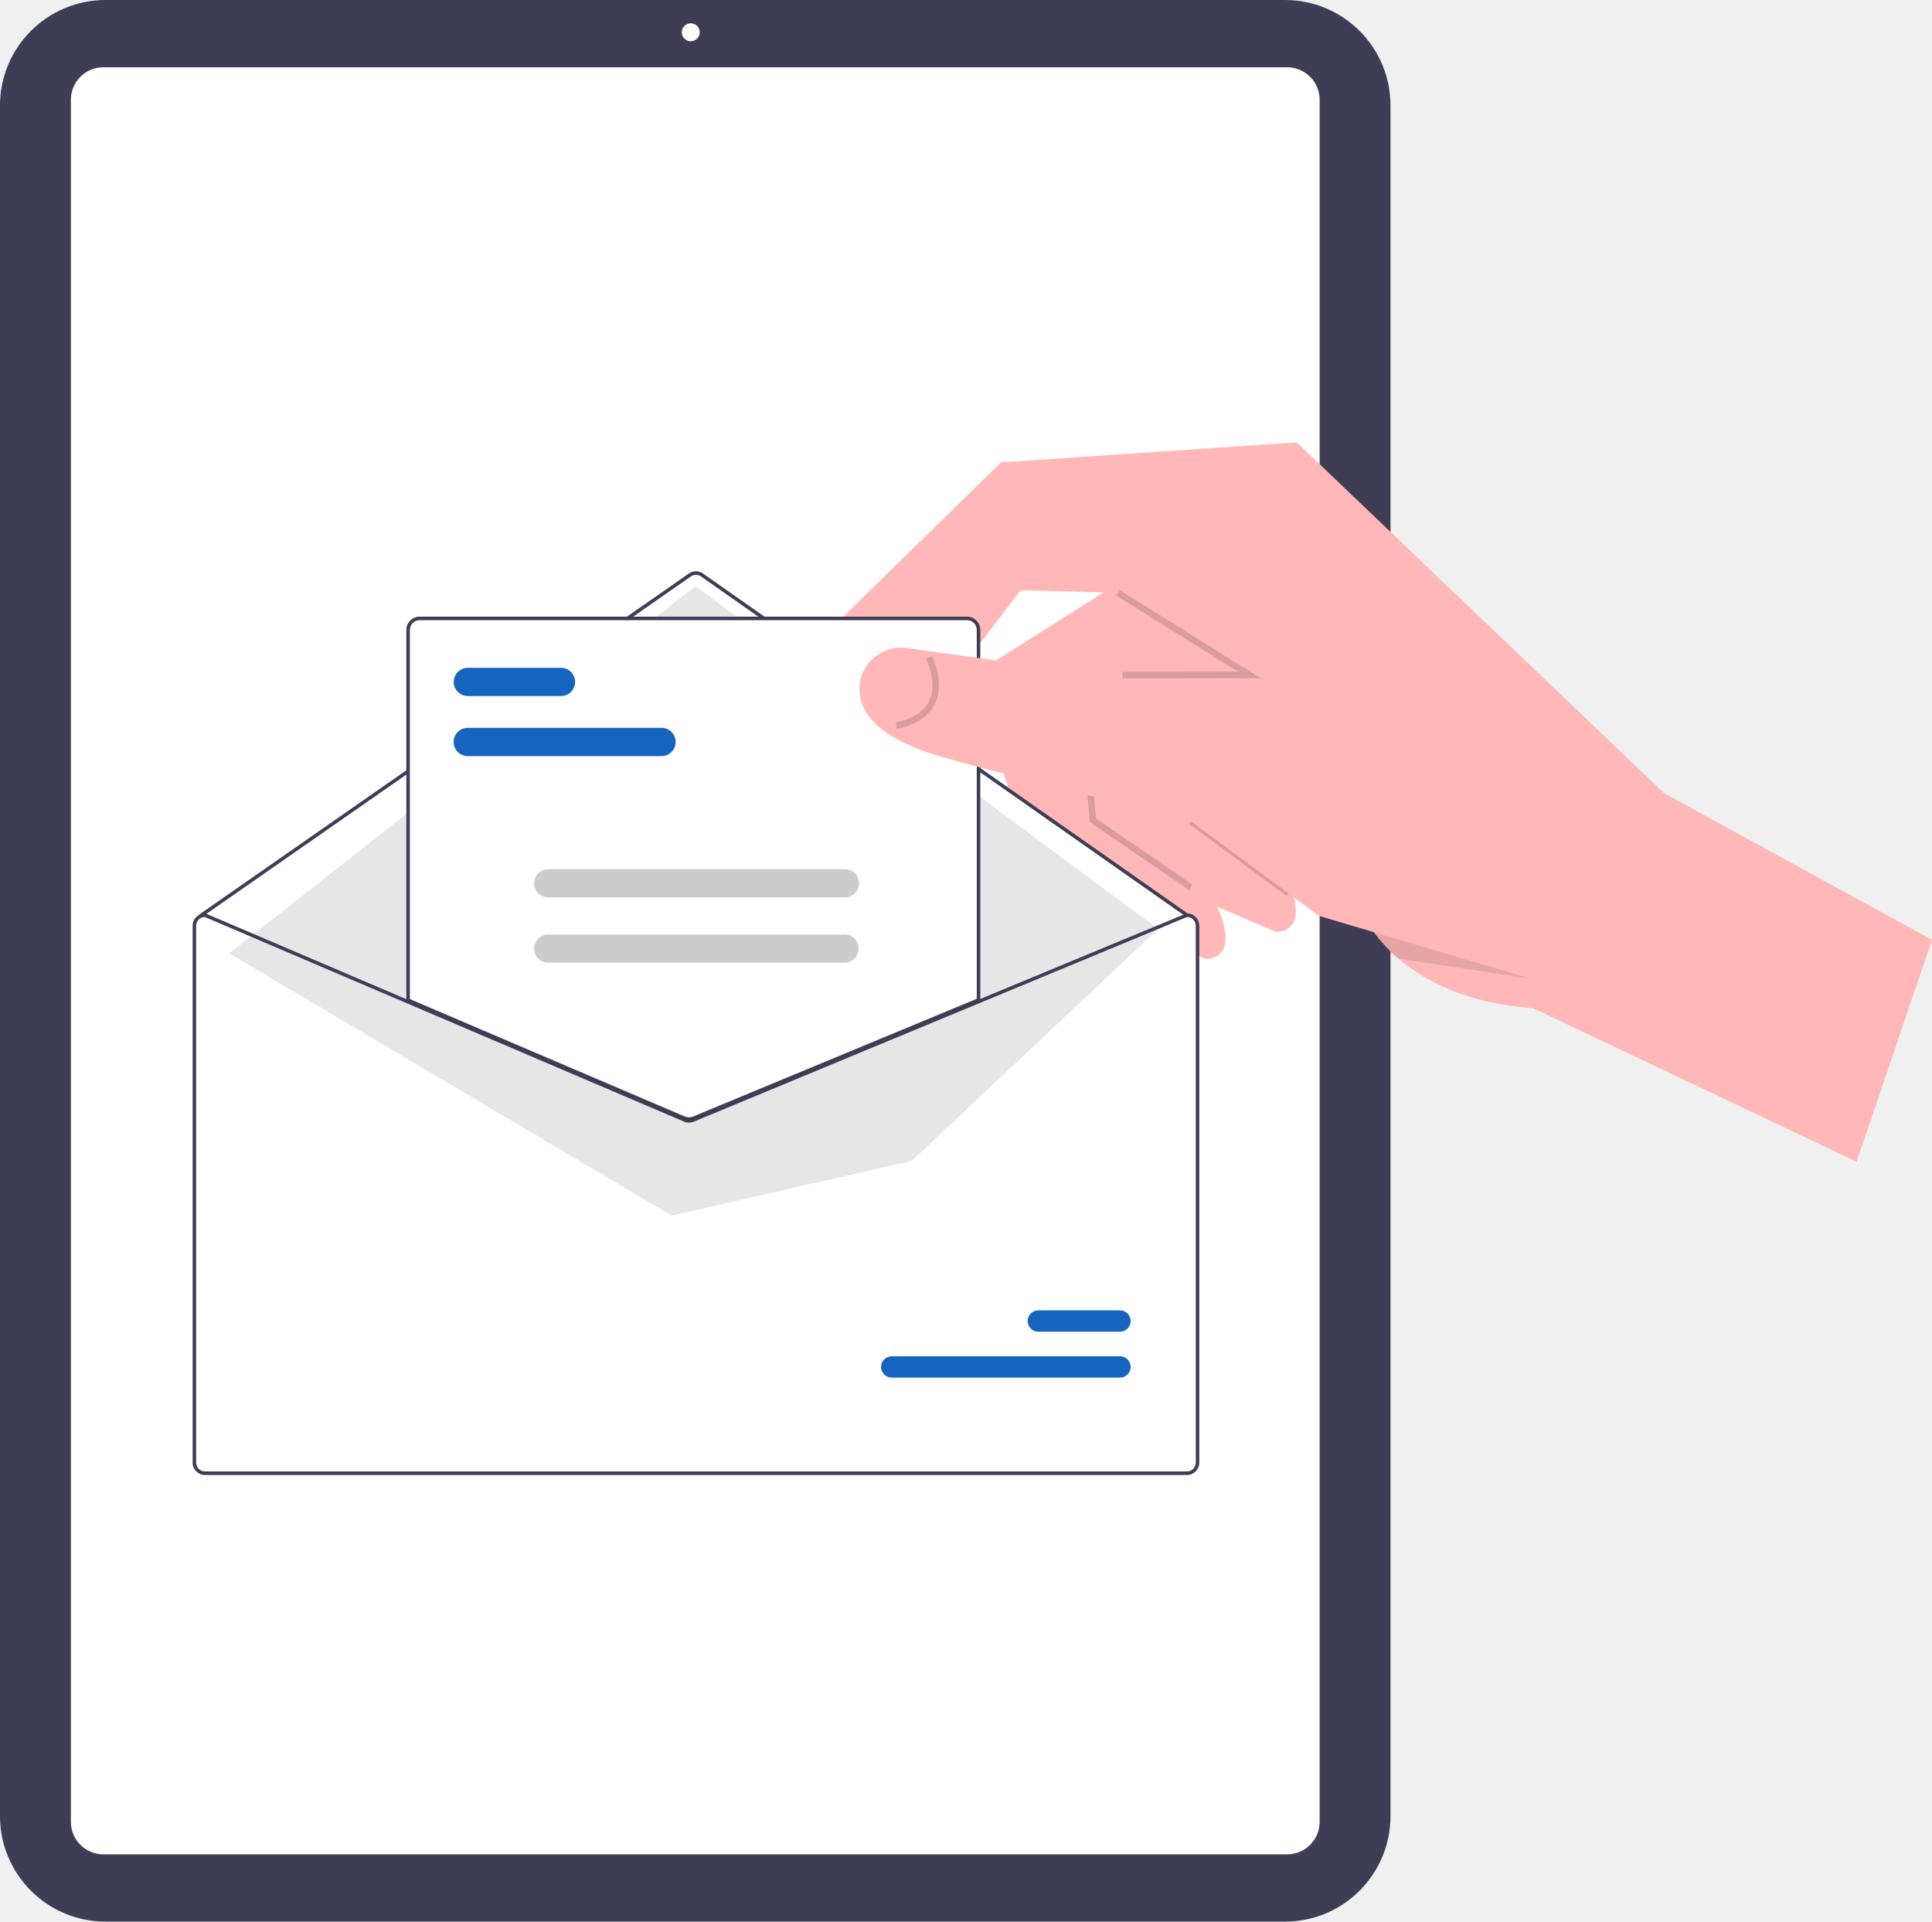
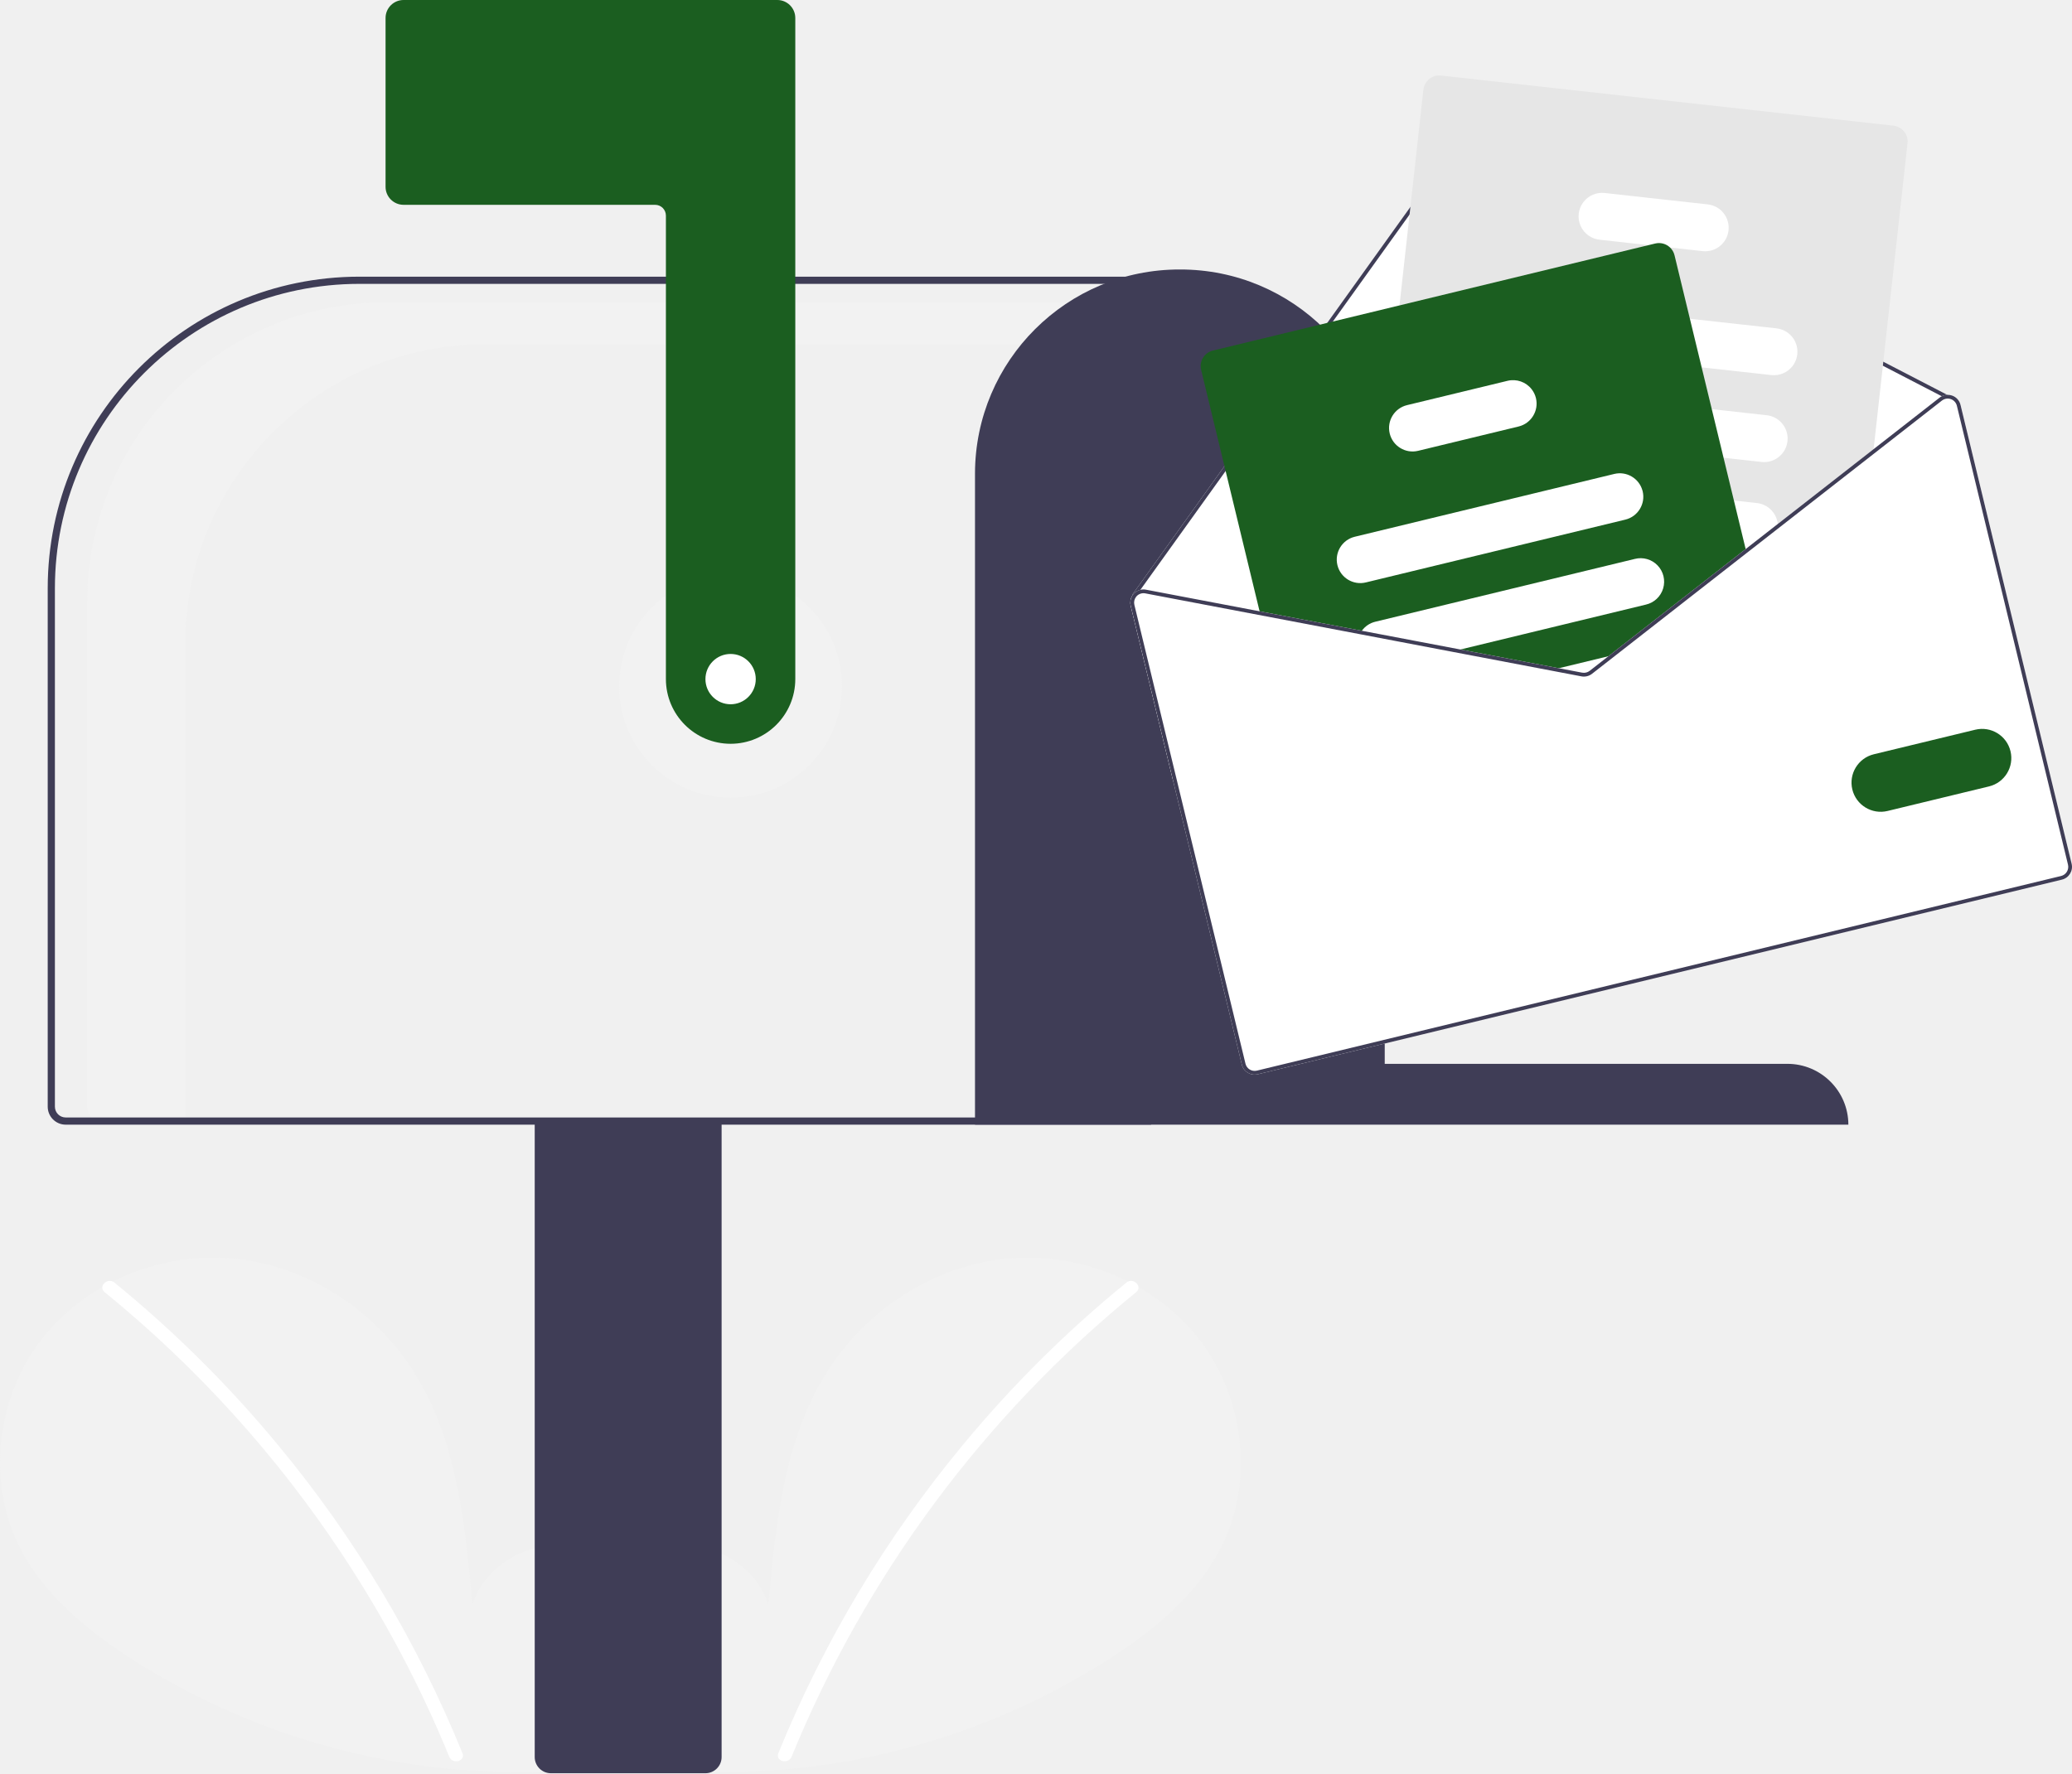
- <svg xmlns="http://www.w3.org/2000/svg" data-name="Layer 1" width="522.708" height="519.891" viewBox="0 0 522.708 519.891">
-   <path d="M686.32,709.945H367.177a28.563,28.563,0,0,1-28.531-28.531V218.586a28.563,28.563,0,0,1,28.531-28.531H686.32A28.563,28.563,0,0,1,714.851,218.586V681.414A28.563,28.563,0,0,1,686.32,709.945Z" transform="translate(-338.6462 -190.0546)" fill="#3f3d56" />
-   <path d="M686.882,691.742H366.615a8.805,8.805,0,0,1-8.795-8.795V217.053a8.805,8.805,0,0,1,8.795-8.795H686.882a8.805,8.805,0,0,1,8.795,8.795V682.947A8.805,8.805,0,0,1,686.882,691.742Z" transform="translate(-338.6462 -190.0546)" fill="#fff" />
-   <circle cx="186.889" cy="8.738" r="2.427" fill="#fff" />
-   <path d="M612.177,405.287l-10.602-31.754-.179-.552,44.649-28.203,2.374,3.199,12.435,16.745-4.545,13.543-11.748,34.991-.515,1.538,21.757,16.176c.862,1.59,1.579,3.04,2.161,4.373,6.495,14.8-3.119,14.129-3.119,14.129l-44.249-18.967Z" transform="translate(-338.6462 -190.0546)" fill="#ffb7b7" />
-   <path d="M635.602,411.198l-1.951-5.846-9.573-28.696-1.994-5.982-1.675-5.006,21.832-13.794,22.817-14.409,14.808,19.943-4.488,13.372-2.182,6.497L669.824,387.33l-6.767,20.152,21.757,16.176a42.206,42.206,0,0,1,3.872,9.15,14.066,14.066,0,0,1,.532,4.097,5.017,5.017,0,0,1-5.362,5.255L639.607,423.193Z" transform="translate(-338.6462 -190.0546)" fill="#ffb7b7" />
-   <polygon points="294.88 222.439 292.312 195.37 305.108 188.432 305.945 189.977 294.17 196.361 296.551 221.455 322.712 239.371 321.72 240.82 294.88 222.439" opacity="0.15" style="isolation:isolate" />
-   <rect x="673.238" y="405.634" width="1.756" height="32.825" transform="translate(-404.5667 523.3705) rotate(-53.54095)" opacity="0.15" style="isolation:isolate" />
-   <polygon points="321.218 248.065 188.403 154.698 54.232 247.195 186.402 303.007 321.218 248.065" fill="#fff" />
-   <path d="M564.774,358.87l44.723-43.728,79.987-5.404,99.427,94.944,72.443,39.645L840.945,504.343,753.508,462.838c-17.802-1.308-29.256-7.215-36.5-13.427a44.098,44.098,0,0,1-6.694-7.17,32.236,32.236,0,0,1-4.951-9.243L669.824,387.33l-7.327-9.424-4.745-6.099L642.24,351.876l-1.116-1.433-26.352-.698-13.715,18.005-9.633,12.635a21.417,21.417,0,0,1-4.597,12.213c-8.639,10.508-26.155,8.456-26.155,8.456Z" transform="translate(-338.6462 -190.0546)" fill="#ffb7b7" />
-   <path d="M393.39,437.164h.096l54.853,23.423,75.051,32.047a2.421,2.421,0,0,0,1.854.01l77.43-32.124L658.875,437.202l.086-.038h.096a3.348,3.348,0,0,1,3.345,3.345V585.765a3.348,3.348,0,0,1-3.345,3.345H393.39a3.348,3.348,0,0,1-3.345-3.345V440.509A3.348,3.348,0,0,1,393.39,437.164Z" transform="translate(-338.6462 -190.0546)" fill="#fff" />
-   <path d="M393.152,438.12a.476.476,0,0,0,.273-.086L525.569,346.005a2.396,2.396,0,0,1,2.737.005l131.193,92.024a.478.478,0,0,0,.549-.783L528.855,345.227a3.355,3.355,0,0,0-3.832-.006l-132.145,92.029a.478.478,0,0,0,.273.87Z" transform="translate(-338.6462 -190.0546)" fill="#3f3d56" />
-   <polygon points="313.356 251.327 188.162 158.543 62.019 257.929 181.712 328.885 246.695 314.073 313.356 251.327" fill="#e6e6e6" />
-   <path d="M579.856,562.766h61.849a2.89,2.89,0,0,0,.009-5.779H579.856a2.89,2.89,0,0,0-.009,5.779Z" transform="translate(-338.6462 -190.0546)" fill="#1565c0" />
-   <path d="M619.515,550.343h22.19a2.89,2.89,0,0,0,.009-5.779H619.515a2.89,2.89,0,0,0-.009,5.779Z" transform="translate(-338.6462 -190.0546)" fill="#1565c0" />
-   <path d="M525.048,493.061a3.614,3.614,0,0,0,1.371-.269l77.211-32.037V360.474a3.349,3.349,0,0,0-3.345-3.345H452.162a3.349,3.349,0,0,0-3.345,3.345V460.826l.145.062,74.673,31.889A3.639,3.639,0,0,0,525.048,493.061Z" transform="translate(-338.6462 -190.0546)" fill="#fff" />
-   <path d="M523.542,492.997,448.578,460.983V360.474a3.588,3.588,0,0,1,3.584-3.584H600.285a3.588,3.588,0,0,1,3.584,3.584v100.441l-77.359,32.099a3.885,3.885,0,0,1-2.968-.017ZM602.913,360.474a2.631,2.631,0,0,0-2.628-2.628H452.162a2.631,2.631,0,0,0-2.628,2.628V460.353l74.381,31.765a2.923,2.923,0,0,0,2.23.013l76.768-31.853Z" transform="translate(-338.6462 -190.0546)" fill="#3f3d56" />
-   <path d="M390.762,440.509V585.765a3.348,3.348,0,0,0,3.345,3.345H659.773a3.348,3.348,0,0,0,3.345-3.345V440.509a3.348,3.348,0,0,0-3.345-3.345h-.096l-.086.038-56.201,23.317-77.43,32.124a2.421,2.421,0,0,1-1.854-.01l-75.051-32.047L394.203,437.164h-.096A3.348,3.348,0,0,0,390.762,440.509Zm.956,0a2.397,2.397,0,0,1,2.293-2.389l55.045,23.504L523.729,493.513a3.402,3.402,0,0,0,2.599.014l77.062-31.976,56.473-23.432a2.394,2.394,0,0,1,2.298,2.389V585.765a2.39,2.39,0,0,1-2.389,2.389H394.107a2.39,2.39,0,0,1-2.389-2.389Z" transform="translate(-338.6462 -190.0546)" fill="#3f3d56" />
-   <path d="M465.129,394.615h52.56a3.823,3.823,0,0,0,0-7.645h-52.56a3.823,3.823,0,0,0,0,7.645Z" transform="translate(-338.6462 -190.0546)" fill="#1565c0" />
-   <path d="M465.16,378.369h25.324a3.823,3.823,0,0,0,0-7.645H465.16a3.823,3.823,0,0,0,0,7.645Z" transform="translate(-338.6462 -190.0546)" fill="#1565c0" />
-   <path d="M486.913,432.84h80.273a3.823,3.823,0,1,0,0-7.645H486.913a3.823,3.823,0,0,0,0,7.645Z" transform="translate(-338.6462 -190.0546)" fill="#ccc" />
-   <path d="M486.913,450.52h80.273a3.823,3.823,0,0,0,0-7.645H486.913a3.823,3.823,0,0,0,0,7.645Z" transform="translate(-338.6462 -190.0546)" fill="#ccc" />
-   <path d="M673.196,377.28l15.944-.922L752.843,454.867l-22.506-3.442-13.33-2.014a44.098,44.098,0,0,1-6.694-7.17l-14.811-4.397-6.816-5.036C689.114,434.444,673.196,377.28,673.196,377.28Z" transform="translate(-338.6462 -190.0546)" opacity="0.1" style="isolation:isolate" />
-   <path d="M571.283,374.782A11.249,11.249,0,0,1,584.061,365.386L601.057,367.75l21.027,2.926,16.25,2.259,19.418-1.127,17.626-1.025,10.413-.601L755.034,455.517l-59.532-17.674-6.816-5.036-29.843-22.042s-9.778-1.802-25.192-5.412c-2.293-.545-28.241-7.056-40.43-10.597-2.361-.688-4.48-1.407-6.394-2.157C573.237,387.249,570.518,380.391,571.283,374.782Z" transform="translate(-338.6462 -190.0546)" fill="#ffb7b7" />
-   <path d="M581.017,385.442c.061-.007,6.127-.763,8.716-5.205,1.744-2.993,1.569-7.023-.521-11.978l1.618-.682c2.319,5.498,2.458,10.06.413,13.557-3.042,5.202-9.743,6.022-10.027,6.054Z" transform="translate(-338.6462 -190.0546)" opacity="0.15" style="isolation:isolate" />
-   <polygon points="303.71 183.525 303.706 181.769 334.938 181.719 302.012 161.133 302.943 159.643 341.046 183.465 303.71 183.525" opacity="0.15" style="isolation:isolate" />
+ <svg xmlns="http://www.w3.org/2000/svg" data-name="Layer 1" width="576.499" height="493.5" viewBox="0 0 576.499 493.5">
+   <path d="M481.172,691.6c9.255-7.82,14.876-20.173,13.402-32.2s-10.605-23.082-22.449-25.636-25.345,4.516-28.943,16.085c-1.98-22.306-4.261-45.547-16.12-64.542-10.738-17.2-29.337-29.507-49.494-31.709s-41.38,6.114-53.951,22.024-15.649,39.039-6.845,57.305c6.486,13.456,18.436,23.47,30.956,31.616a199.786,199.786,0,0,0,136.641,29.893" transform="translate(-311.7504 -203.25)" fill="#f2f2f2" />
+   <path d="M343.55,560.174A326.879,326.879,0,0,1,389.104,605.409a327.833,327.833,0,0,1,51.308,85.741c.924,2.264-2.752,3.25-3.666,1.011a324.462,324.462,0,0,0-29.647-56.094,325.7,325.7,0,0,0-66.237-73.205c-1.898-1.546.806-4.221,2.688-2.688Z" transform="translate(-311.7504 -203.25)" fill="#fff" />
+   <path d="M487.565,691.6c-9.255-7.82-14.876-20.173-13.402-32.2s10.605-23.082,22.449-25.636,25.345,4.516,28.943,16.085c1.98-22.306,4.261-45.547,16.12-64.542,10.738-17.2,29.337-29.507,49.494-31.709s41.38,6.114,53.951,22.024,15.649,39.039,6.845,57.305c-6.486,13.456-18.436,23.47-30.956,31.616a199.786,199.786,0,0,1-136.641,29.893" transform="translate(-311.7504 -203.25)" fill="#f2f2f2" />
+   <path d="M625.187,560.174A326.879,326.879,0,0,0,579.633,605.409a327.833,327.833,0,0,0-51.308,85.741c-.924,2.264,2.752,3.25,3.666,1.011a325.987,325.987,0,0,1,95.884-129.299c1.898-1.546-.806-4.221-2.688-2.688Z" transform="translate(-311.7504 -203.25)" fill="#fff" />
+   <circle cx="203.277" cy="191" r="31" fill="#f2f2f2" />
+   <path d="M419.446,287.388H633.027V299.073H446.711a83.418,83.418,0,0,0-83.419,83.418V515.25H339.922a3.895,3.895,0,0,1-3.895-3.895V370.806A83.418,83.418,0,0,1,419.446,287.388Z" transform="translate(-311.7504 -203.25)" fill="#f2f2f2" />
+   <path d="M460.527,692.25V514.75h52v177.5a4.505,4.505,0,0,1-4.5,4.5h-43A4.505,4.505,0,0,1,460.527,692.25Z" transform="translate(-311.7504 -203.25)" fill="#3f3d56" />
+   <path d="M325.027,511.25V366.916A86.764,86.764,0,0,1,411.692,280.25H632.027v236h-302A5.006,5.006,0,0,1,325.027,511.25Zm305-229H411.692a84.761,84.761,0,0,0-84.665,84.666V511.25a3.003,3.003,0,0,0,3,3h300Z" transform="translate(-311.7504 -203.25)" fill="#3f3d56" />
+   <path d="M515.027,410.25a18.02,18.02,0,0,1-18-18v-129a3.003,3.003,0,0,0-3-3h-70a5.006,5.006,0,0,1-5-5v-47a5.006,5.006,0,0,1,5-5h104a5.006,5.006,0,0,1,5,5v184A18.02,18.02,0,0,1,515.027,410.25Z" transform="translate(-311.7504 -203.25)" fill="#1b5e20" />
+   <path d="M640.027,278.25h0a56.881,56.881,0,0,1,57,56.761V499.321h112a16.965,16.965,0,0,1,17,16.929h-243V335.011A56.881,56.881,0,0,1,640.027,278.25Z" transform="translate(-311.7504 -203.25)" fill="#3f3d56" />
+   <path d="M626.349,371.817l11.803,48.756L869.033,364.682l-11.803-48.756a3.638,3.638,0,0,0-2.358-2.595,3.594,3.594,0,0,0-1.334-.201L720.079,244.028a3.682,3.682,0,0,0-4.656,1.119l-64.32,89.694L626.855,368.664a.514.514,0,0,0-.089.418A3.642,3.642,0,0,0,626.349,371.817Z" transform="translate(-311.7504 -203.25)" fill="#fff" />
+   <path d="M626.766,369.082a.49.49,0,0,0,.203.316.559.559,0,0,0,.433.086.536.536,0,0,0,.299-.207l.083-.115,1.263-1.766,22.929-31.964,64.301-89.673a2.62,2.62,0,0,1,3.322-.796l132.425,68.567,1.188.617a1.292,1.292,0,0,0,.147.052,1.615,1.615,0,0,1,.271-.026.514.514,0,0,0,.29-.245.524.524,0,0,0-.219-.709l-.164-.087L720.079,244.028a3.682,3.682,0,0,0-4.656,1.119l-64.32,89.694L626.855,368.664A.514.514,0,0,0,626.766,369.082Z" transform="translate(-311.7504 -203.25)" fill="#3f3d56" />
+   <path d="M696.107,374.054l5.139.57,38.143,4.225,25.286,2.799,1.494.166,31.552-24.645,1.209-.944,7.452-5.82,26.514-20.706.159-1.454,9.43-85.114a4.454,4.454,0,0,0-3.929-4.912L712.7,224.278a4.456,4.456,0,0,0-4.912,3.929L701.138,288.244l-3.689,33.286L694.149,351.309l-1.53,13.829-.446,4.006A4.457,4.457,0,0,0,696.107,374.054Z" transform="translate(-311.7504 -203.25)" fill="#e6e6e6" />
+   <path d="M730.692,299.448l54.517,6.038,19.334,2.141a6.54,6.54,0,1,0,1.44-13l-24.047-2.663-49.799-5.522a6.543,6.543,0,0,0-1.444,13.006Z" transform="translate(-311.7504 -203.25)" fill="#fff" />
+   <path d="M727.588,323.564c.141.025.281.05.425.064l63.285,7.011,10.566,1.173a6.542,6.542,0,0,0,1.439-13.005l-15.278-1.69-50.13-5.555-8.436-.935a6.539,6.539,0,0,0-1.87,12.937Z" transform="translate(-311.7504 -203.25)" fill="#fff" />
+   <path d="M720.426,344.948a6.539,6.539,0,0,0,4.88,3.125l25.939,2.873,46.197,5.118.01-.002,1.477.165,7.452-5.82a6.471,6.471,0,0,0,.001-1.33,6.555,6.555,0,0,0-5.787-5.824l-6.417-.713-25.457-2.817-18.317-2.031-23.66-2.622a6.54,6.54,0,0,0-6.319,9.88Z" transform="translate(-311.7504 -203.25)" fill="#fff" />
+   <path d="M756.859,269.97l13.564,1.502,5.991.665,9.05,1.002a6.542,6.542,0,0,0,1.439-13.005l-28.599-3.165a6.541,6.541,0,1,0-1.445,13.001Z" transform="translate(-311.7504 -203.25)" fill="#fff" />
+   <path d="M645.944,306.182l16.537,68.314,27.601,5.248,25.532,4.861,27.394,5.212,8.753,1.666a3.673,3.673,0,0,0,2.94-.712l7.022-5.485,4.446-3.472,31.552-24.645-20.062-82.874a4.403,4.403,0,0,0-1.244-2.159,4.449,4.449,0,0,0-4.125-1.117L649.22,300.813A4.45,4.45,0,0,0,645.944,306.182Z" transform="translate(-311.7504 -203.25)" fill="#1b5e20" />
+   <path d="M683.864,360.528a6.546,6.546,0,0,0,7.896,4.818l72.214-17.482a6.55,6.55,0,0,0,4.818-7.896,2.1,2.1,0,0,0-.07-.247,6.539,6.539,0,0,0-7.825-4.571l-72.214,17.482A6.546,6.546,0,0,0,683.864,360.528Z" transform="translate(-311.7504 -203.25)" fill="#fff" />
+   <path d="M690.082,379.744l25.532,4.861L769.699,371.512a6.541,6.541,0,1,0-3.078-12.714l-72.214,17.482a6.494,6.494,0,0,0-3.747,2.511A6.583,6.583,0,0,0,690.082,379.744Z" transform="translate(-311.7504 -203.25)" fill="#fff" />
+   <path d="M743.008,389.817l8.753,1.666a3.673,3.673,0,0,0,2.94-.712l7.022-5.485Z" transform="translate(-311.7504 -203.25)" fill="#fff" />
+   <path d="M698.415,323.897a6.546,6.546,0,0,0,7.896,4.818l27.97-6.771a6.55,6.55,0,0,0,4.818-7.896,6.466,6.466,0,0,0-1.205-2.486,6.545,6.545,0,0,0-6.691-2.332l-27.97,6.771a6.541,6.541,0,0,0-4.818,7.896Z" transform="translate(-311.7504 -203.25)" fill="#fff" />
+   <path d="M715.612,384.604l27.398,5.214,8.75,1.666a3.689,3.689,0,0,0,2.938-.711l7.027-5.486-2.466.597-5.206,4.061a2.636,2.636,0,0,1-2.099.508l-6.479-1.232-27.398-5.214Zm81.838-28.539.267,1.102,1.215-.945Zm-81.838,28.539,27.398,5.214,8.75,1.666a3.689,3.689,0,0,0,2.938-.711l7.027-5.486-2.466.597-5.206,4.061a2.636,2.636,0,0,1-2.099.508l-6.479-1.232-27.398-5.214Zm0,0,27.398,5.214,8.75,1.666a3.689,3.689,0,0,0,2.938-.711l7.027-5.486-2.466.597-5.206,4.061a2.636,2.636,0,0,1-2.099.508l-6.479-1.232-27.398-5.214Zm-89.263-12.787,30.916,127.71a3.667,3.667,0,0,0,4.422,2.698l223.761-54.168a3.666,3.666,0,0,0,2.698-4.422l-30.916-127.71a3.638,3.638,0,0,0-2.358-2.595,3.594,3.594,0,0,0-1.334-.201,3.458,3.458,0,0,0-1.514.398,3.179,3.179,0,0,0-.607.377l-18.364,14.34-26.67,20.833-8.935,6.979.002.008-.008.002-32.766,25.578-5.417,4.239-5.206,4.061a2.636,2.636,0,0,1-2.099.508l-6.479-1.232-27.398-5.214L690.656,378.792,630.595,367.362a3.59,3.59,0,0,0-1.547.033,3.67,3.67,0,0,0-1.788,1.036,4.111,4.111,0,0,0-.493.651A3.642,3.642,0,0,0,626.349,371.817Zm89.263,12.787,27.398,5.214,8.75,1.666a3.689,3.689,0,0,0,2.938-.711l7.027-5.486-2.466.597-5.206,4.061a2.636,2.636,0,0,1-2.099.508l-6.479-1.232-27.398-5.214Zm0,0,27.398,5.214,8.75,1.666a3.689,3.689,0,0,0,2.938-.711l7.027-5.486-2.466.597-5.206,4.061a2.636,2.636,0,0,1-2.099.508l-6.479-1.232-27.398-5.214Zm0,0,27.398,5.214,8.75,1.666a3.689,3.689,0,0,0,2.938-.711l7.027-5.486-2.466.597-5.206,4.061a2.636,2.636,0,0,1-2.099.508l-6.479-1.232-27.398-5.214Z" transform="translate(-311.7504 -203.25)" fill="#fff" />
+   <path d="M715.612,384.604l27.398,5.214,8.75,1.666a3.689,3.689,0,0,0,2.938-.711l7.027-5.486-2.466.597-5.206,4.061a2.636,2.636,0,0,1-2.099.508l-6.479-1.232-27.398-5.214Zm81.838-28.539.267,1.102,1.215-.945Zm-81.838,28.539,27.398,5.214,8.75,1.666a3.689,3.689,0,0,0,2.938-.711l7.027-5.486-2.466.597-5.206,4.061a2.636,2.636,0,0,1-2.099.508l-6.479-1.232-27.398-5.214Zm0,0,27.398,5.214,8.75,1.666a3.689,3.689,0,0,0,2.938-.711l7.027-5.486-2.466.597-5.206,4.061a2.636,2.636,0,0,1-2.099.508l-6.479-1.232-27.398-5.214ZM627.785,369.161l.136.102c.023-.037.062-.071.092-.11a2.643,2.643,0,0,1,2.385-.768l59.686,11.354,25.528,4.865,27.398,5.214,8.75,1.666a3.689,3.689,0,0,0,2.938-.711l7.027-5.486-2.466.597-5.206,4.061a2.636,2.636,0,0,1-2.099.508l-6.479-1.232-27.398-5.214L690.656,378.792,630.595,367.362a3.59,3.59,0,0,0-1.547.033Zm-1.436,2.657,30.916,127.71a3.667,3.667,0,0,0,4.422,2.698l223.761-54.168a3.666,3.666,0,0,0,2.698-4.422l-30.916-127.71a3.638,3.638,0,0,0-2.358-2.595,3.594,3.594,0,0,0-1.334-.201,3.458,3.458,0,0,0-1.514.398,3.179,3.179,0,0,0-.607.377l-18.364,14.34-26.67,20.833-8.935,6.979.002.008-.008.002-32.766,25.578-5.417,4.239-5.206,4.061a2.636,2.636,0,0,1-2.099.508l-6.479-1.232-27.398-5.214L690.656,378.792,630.595,367.362a3.59,3.59,0,0,0-1.547.033,3.67,3.67,0,0,0-1.788,1.036,4.111,4.111,0,0,0-.493.651A3.642,3.642,0,0,0,626.349,371.817Zm1.02-.247a2.598,2.598,0,0,1,.462-2.191.341.341,0,0,1,.091-.117c.023-.037.062-.071.092-.11a2.643,2.643,0,0,1,2.385-.768l59.686,11.354,25.528,4.865,27.398,5.214,8.75,1.666a3.689,3.689,0,0,0,2.938-.711l7.027-5.486,4.444-3.472,31.547-24.648,1.215-.945,7.447-5.817,26.518-20.709,19.171-14.972a2.604,2.604,0,0,1,.987-.477,1.997,1.997,0,0,1,.305-.05,1.615,1.615,0,0,1,.271-.026,2.679,2.679,0,0,1,.901.147,2.625,2.625,0,0,1,1.686,1.853l30.916,127.71a2.62,2.62,0,0,1-1.931,3.165L661.442,501.214a2.618,2.618,0,0,1-3.158-1.933Zm88.244,13.034,27.398,5.214,8.75,1.666a3.689,3.689,0,0,0,2.938-.711l7.027-5.486-2.466.597-5.206,4.061a2.636,2.636,0,0,1-2.099.508l-6.479-1.232-27.398-5.214Zm0,0,27.398,5.214,8.75,1.666a3.689,3.689,0,0,0,2.938-.711l7.027-5.486-2.466.597-5.206,4.061a2.636,2.636,0,0,1-2.099.508l-6.479-1.232-27.398-5.214Zm0,0,27.398,5.214,8.75,1.666a3.689,3.689,0,0,0,2.938-.711l7.027-5.486-2.466.597-5.206,4.061a2.636,2.636,0,0,1-2.099.508l-6.479-1.232-27.398-5.214Z" transform="translate(-311.7504 -203.25)" fill="#3f3d56" />
+   <path d="M827.129,422.967a8.128,8.128,0,0,1,5.981-9.801l28.242-6.837a8.119,8.119,0,0,1,3.821,15.782l-28.242,6.837A8.128,8.128,0,0,1,827.129,422.967Z" transform="translate(-311.7504 -203.25)" fill="#1b5e20" />
+   <circle cx="203.277" cy="189" r="7" fill="#fff" />
</svg>
